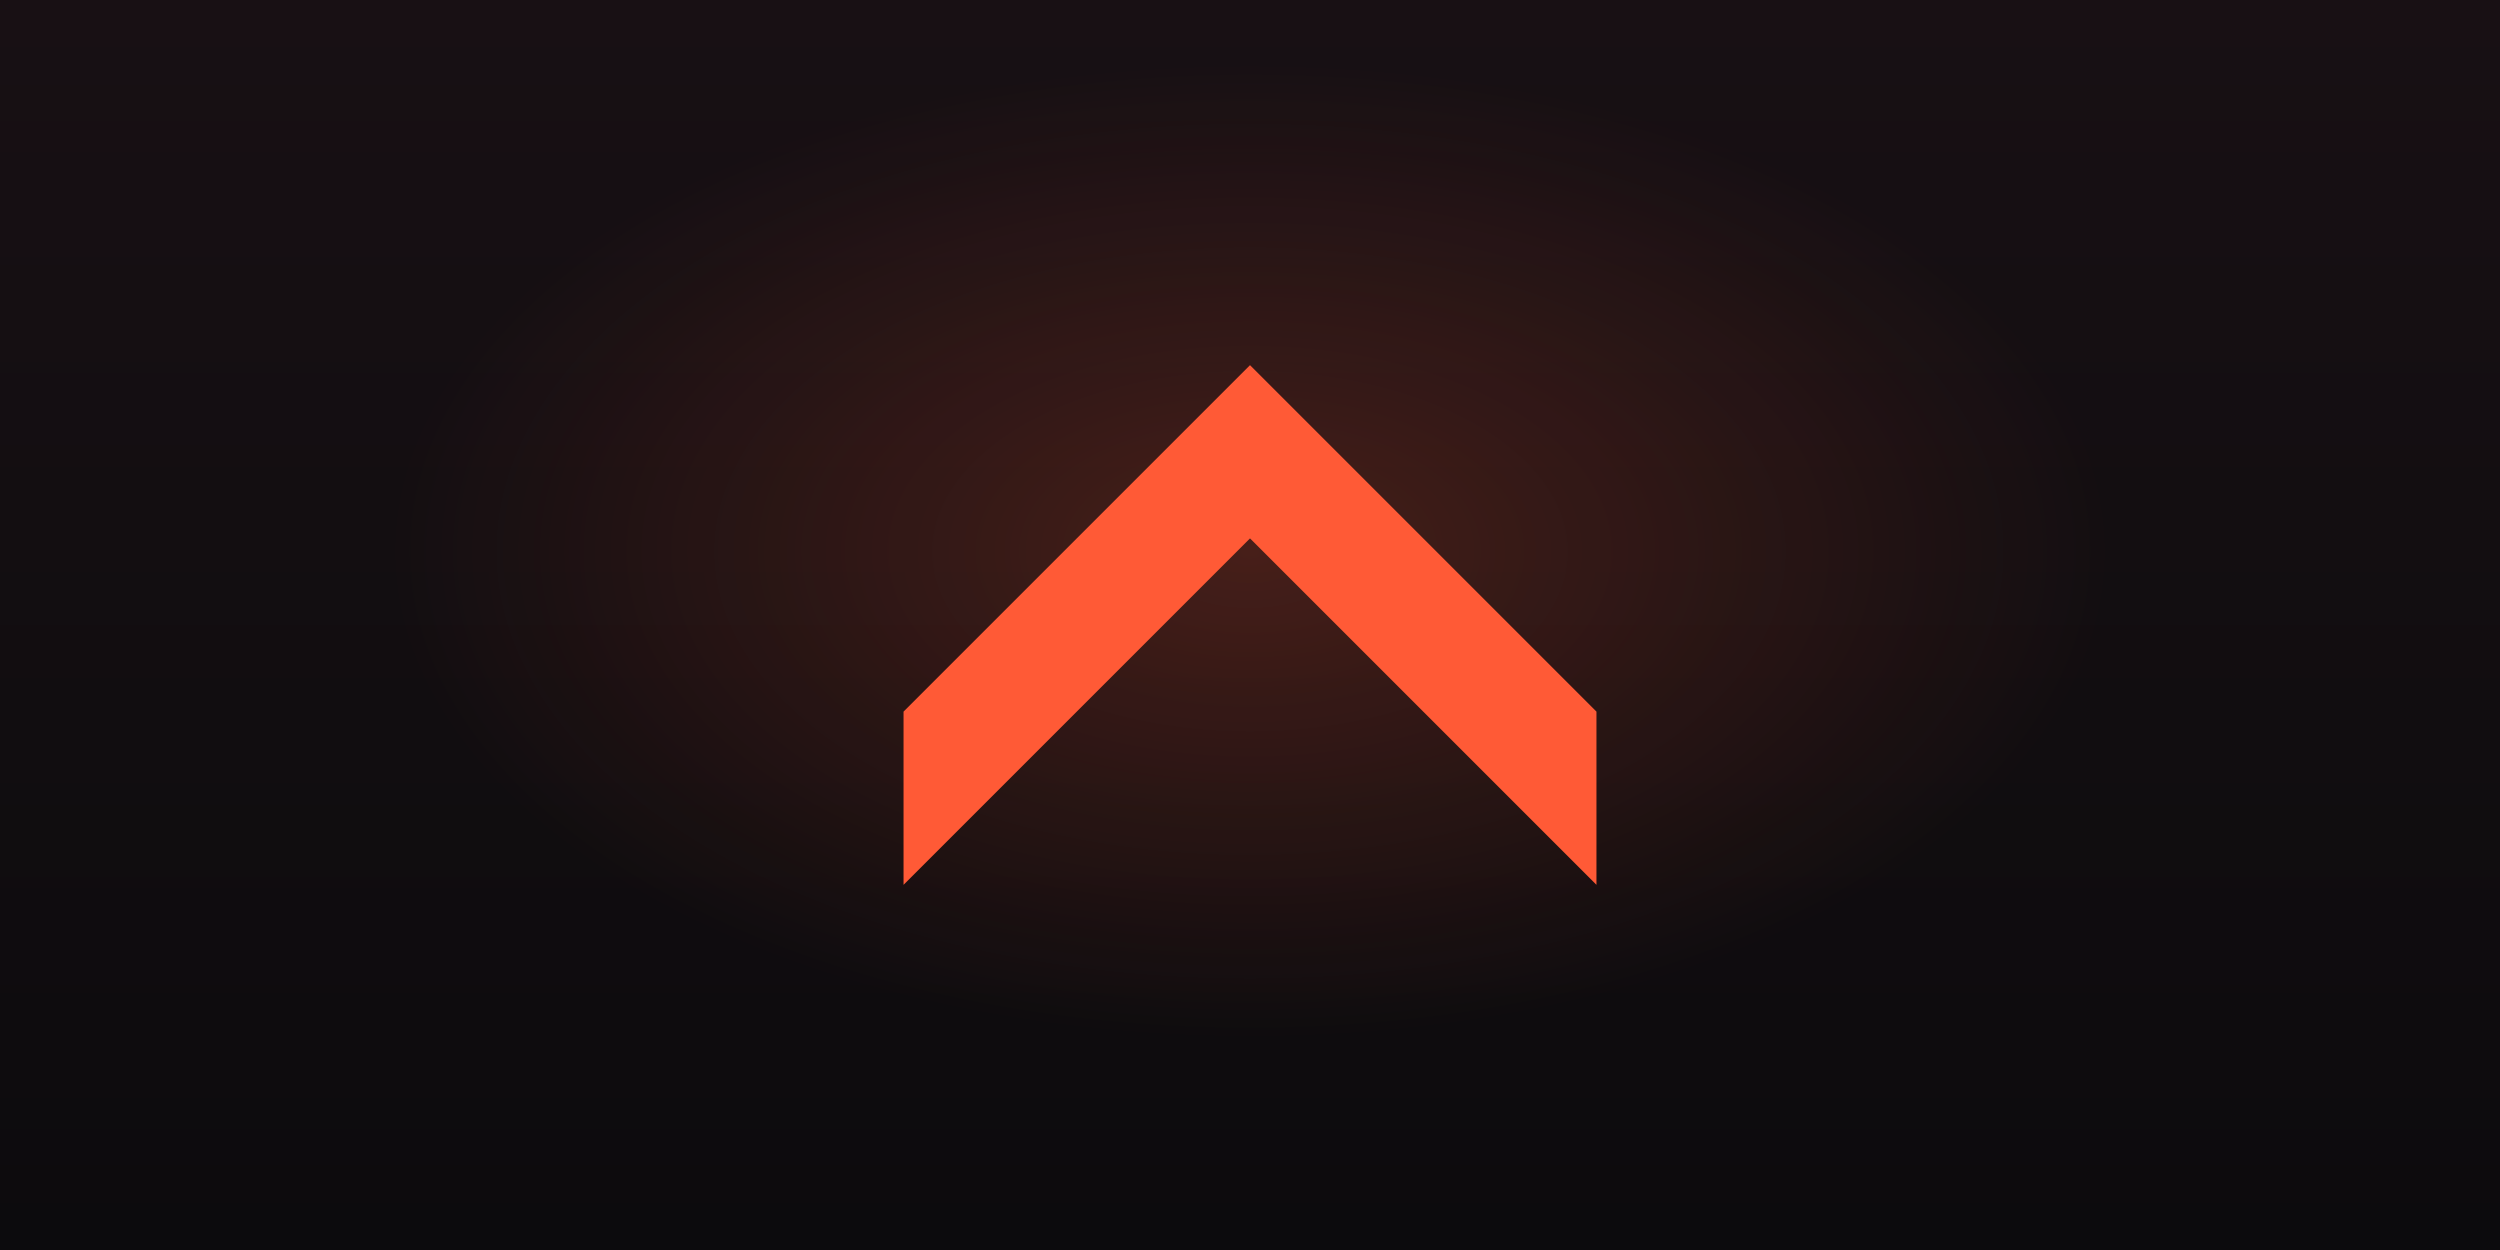
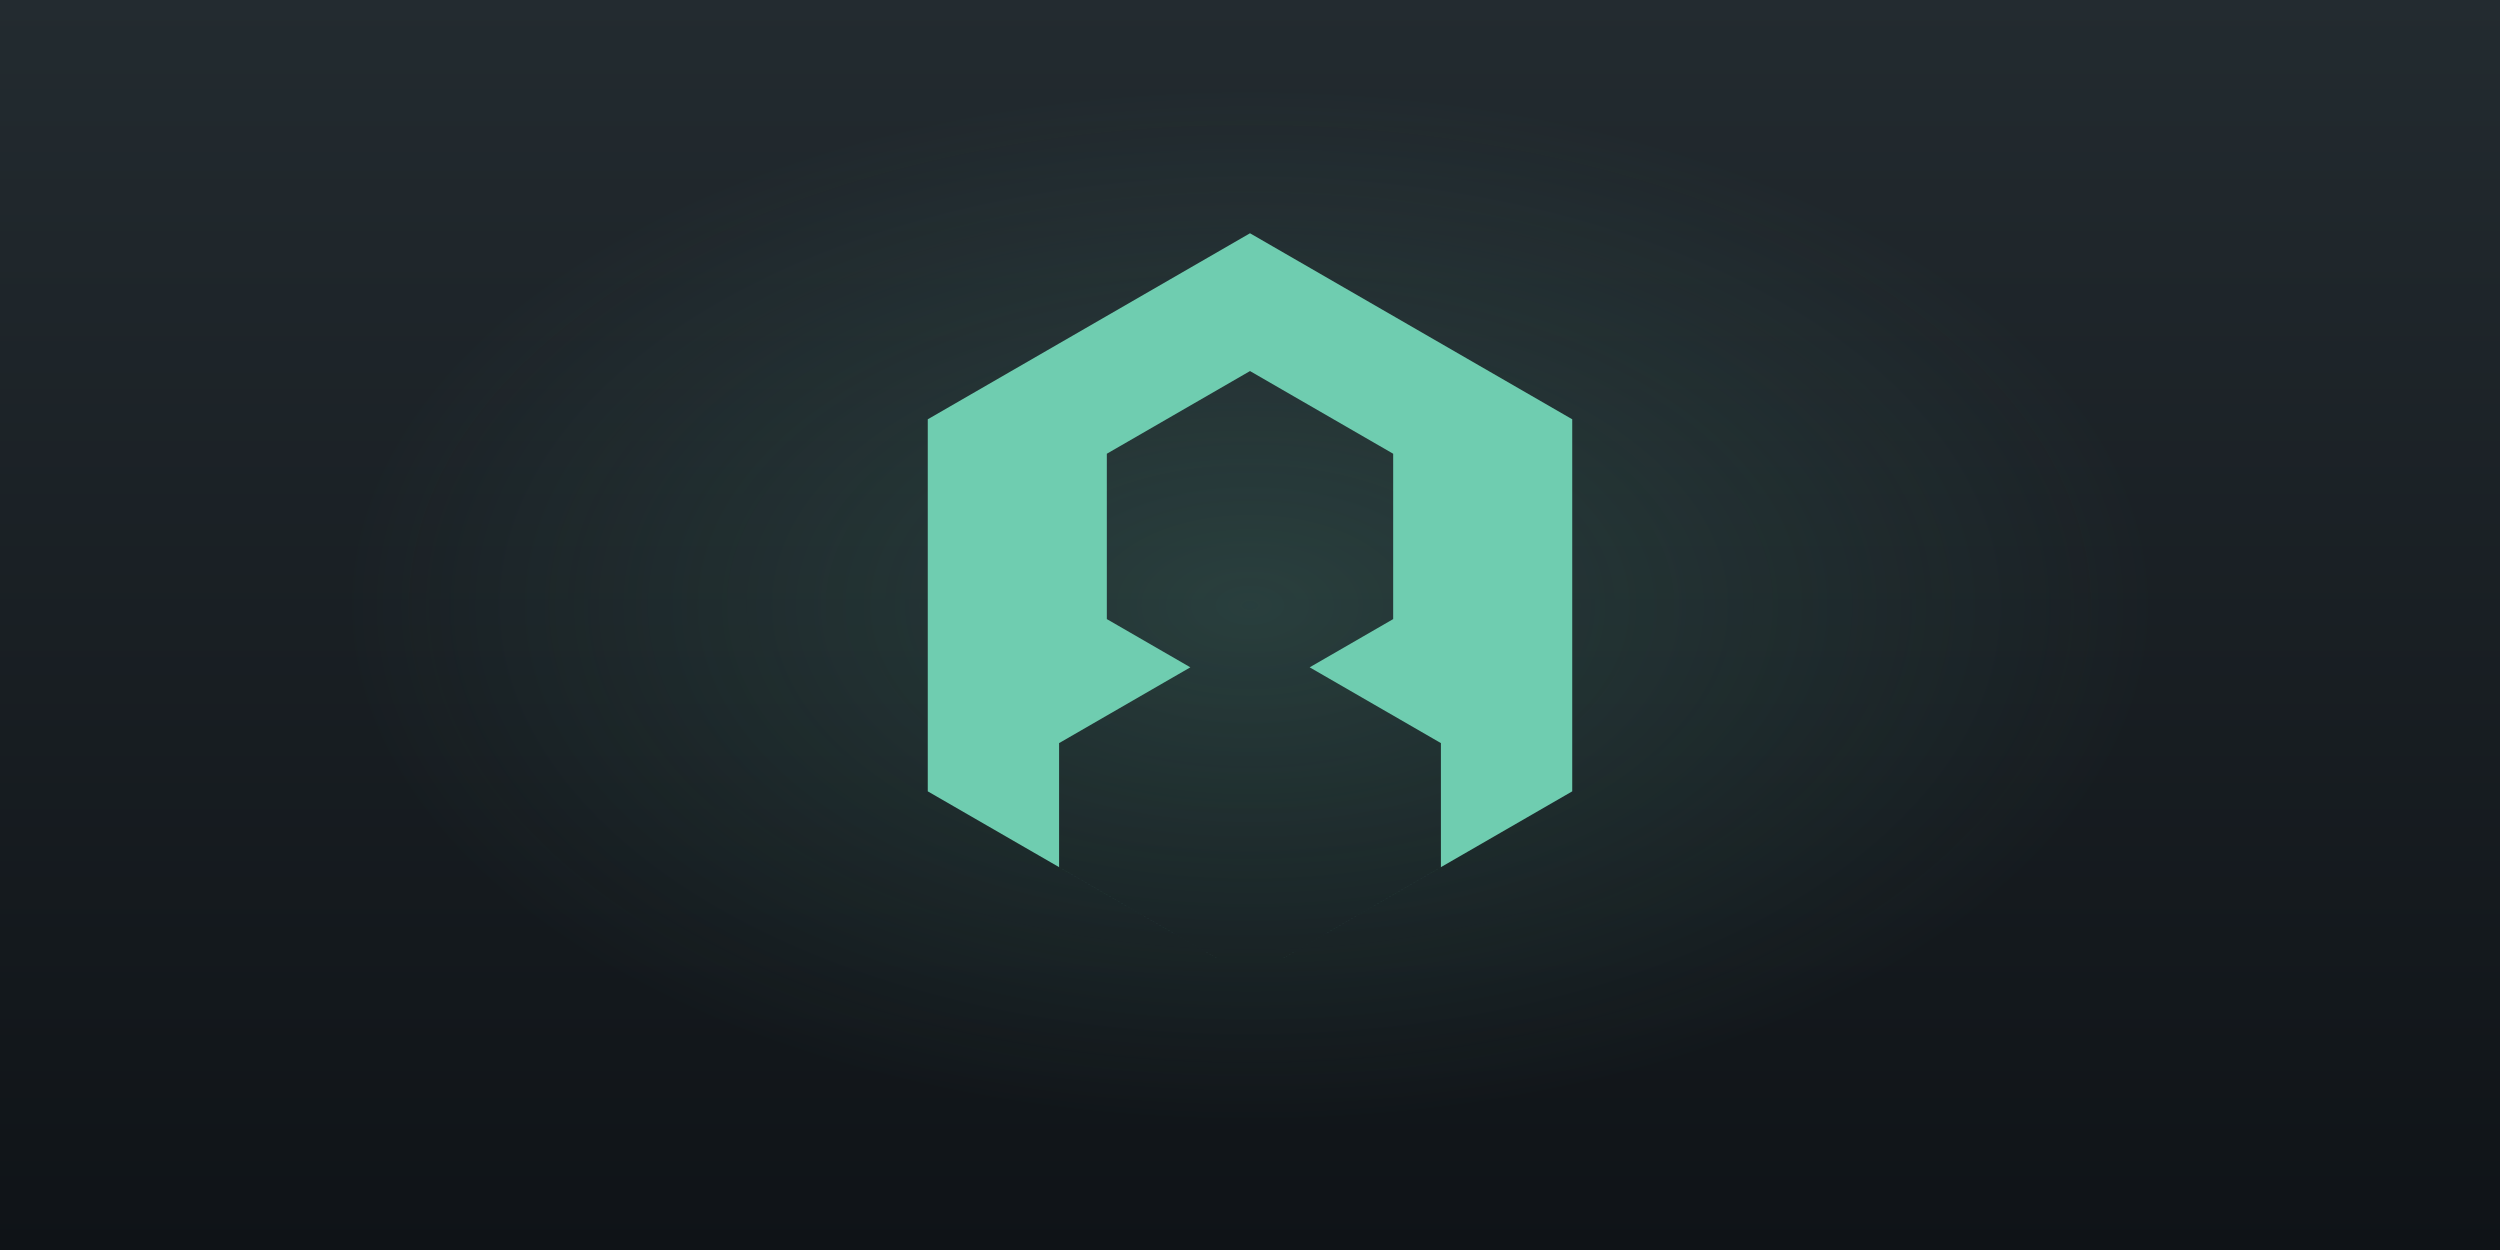
<svg xmlns="http://www.w3.org/2000/svg" viewBox="0 0 508 254">
  <defs>
    <linearGradient id="zc-bg" x1="0" y1="0" x2="0" y2="1">
-       <stop offset="0" stop-color="#181014" />
-       <stop offset="1" stop-color="#0C0B0D" />
+       <stop offset="0" stop-color="#232b30" />
+       <stop offset="1" stop-color="#0f1317" />
    </linearGradient>
    <radialGradient id="zc-glow" cx="0.5" cy="0.5" r="0.5">
-       <stop offset="0" stop-color="#FF5A36" stop-opacity=".22" />
-       <stop offset="1" stop-color="#FF5A36" stop-opacity="0" />
+       <stop offset="0" stop-color="#6fcdb0" stop-opacity=".18" />
+       <stop offset="1" stop-color="#6fcdb0" stop-opacity="0" />
    </radialGradient>
  </defs>
  <rect width="508" height="254" fill="url(#zc-bg)" />
-   <ellipse cx="254" cy="112" rx="175" ry="100" fill="url(#zc-glow)" />
-   <g transform="translate(122,-5) scale(2.2)">
-     <path fill="#FF5A36" d="M 60,36 L 92,68 L 92,84 L 60,52 L 28,84 L 28,68 Z" />
+   <ellipse cx="254" cy="123" rx="185" ry="105" fill="url(#zc-glow)" />
+   <g transform="translate(170,41.8) scale(1.4)">
+     <path fill="#6fcdb0" fill-rule="evenodd" d="M 60.00,4.00 L 106.77,31.00 L 106.77,85.00 L 60.00,112.00 L 13.23,85.00 L 13.23,31.00 Z M 60.00,24.00 L 80.78,36.00 L 80.78,60.00 L 68.66,67.00 L 87.71,78.00 L 87.71,96.00 L 60.00,112.00 L 32.29,96.00 L 32.29,78.00 L 51.34,67.00 L 39.22,60.00 L 39.22,36.00 Z" />
  </g>
</svg>
